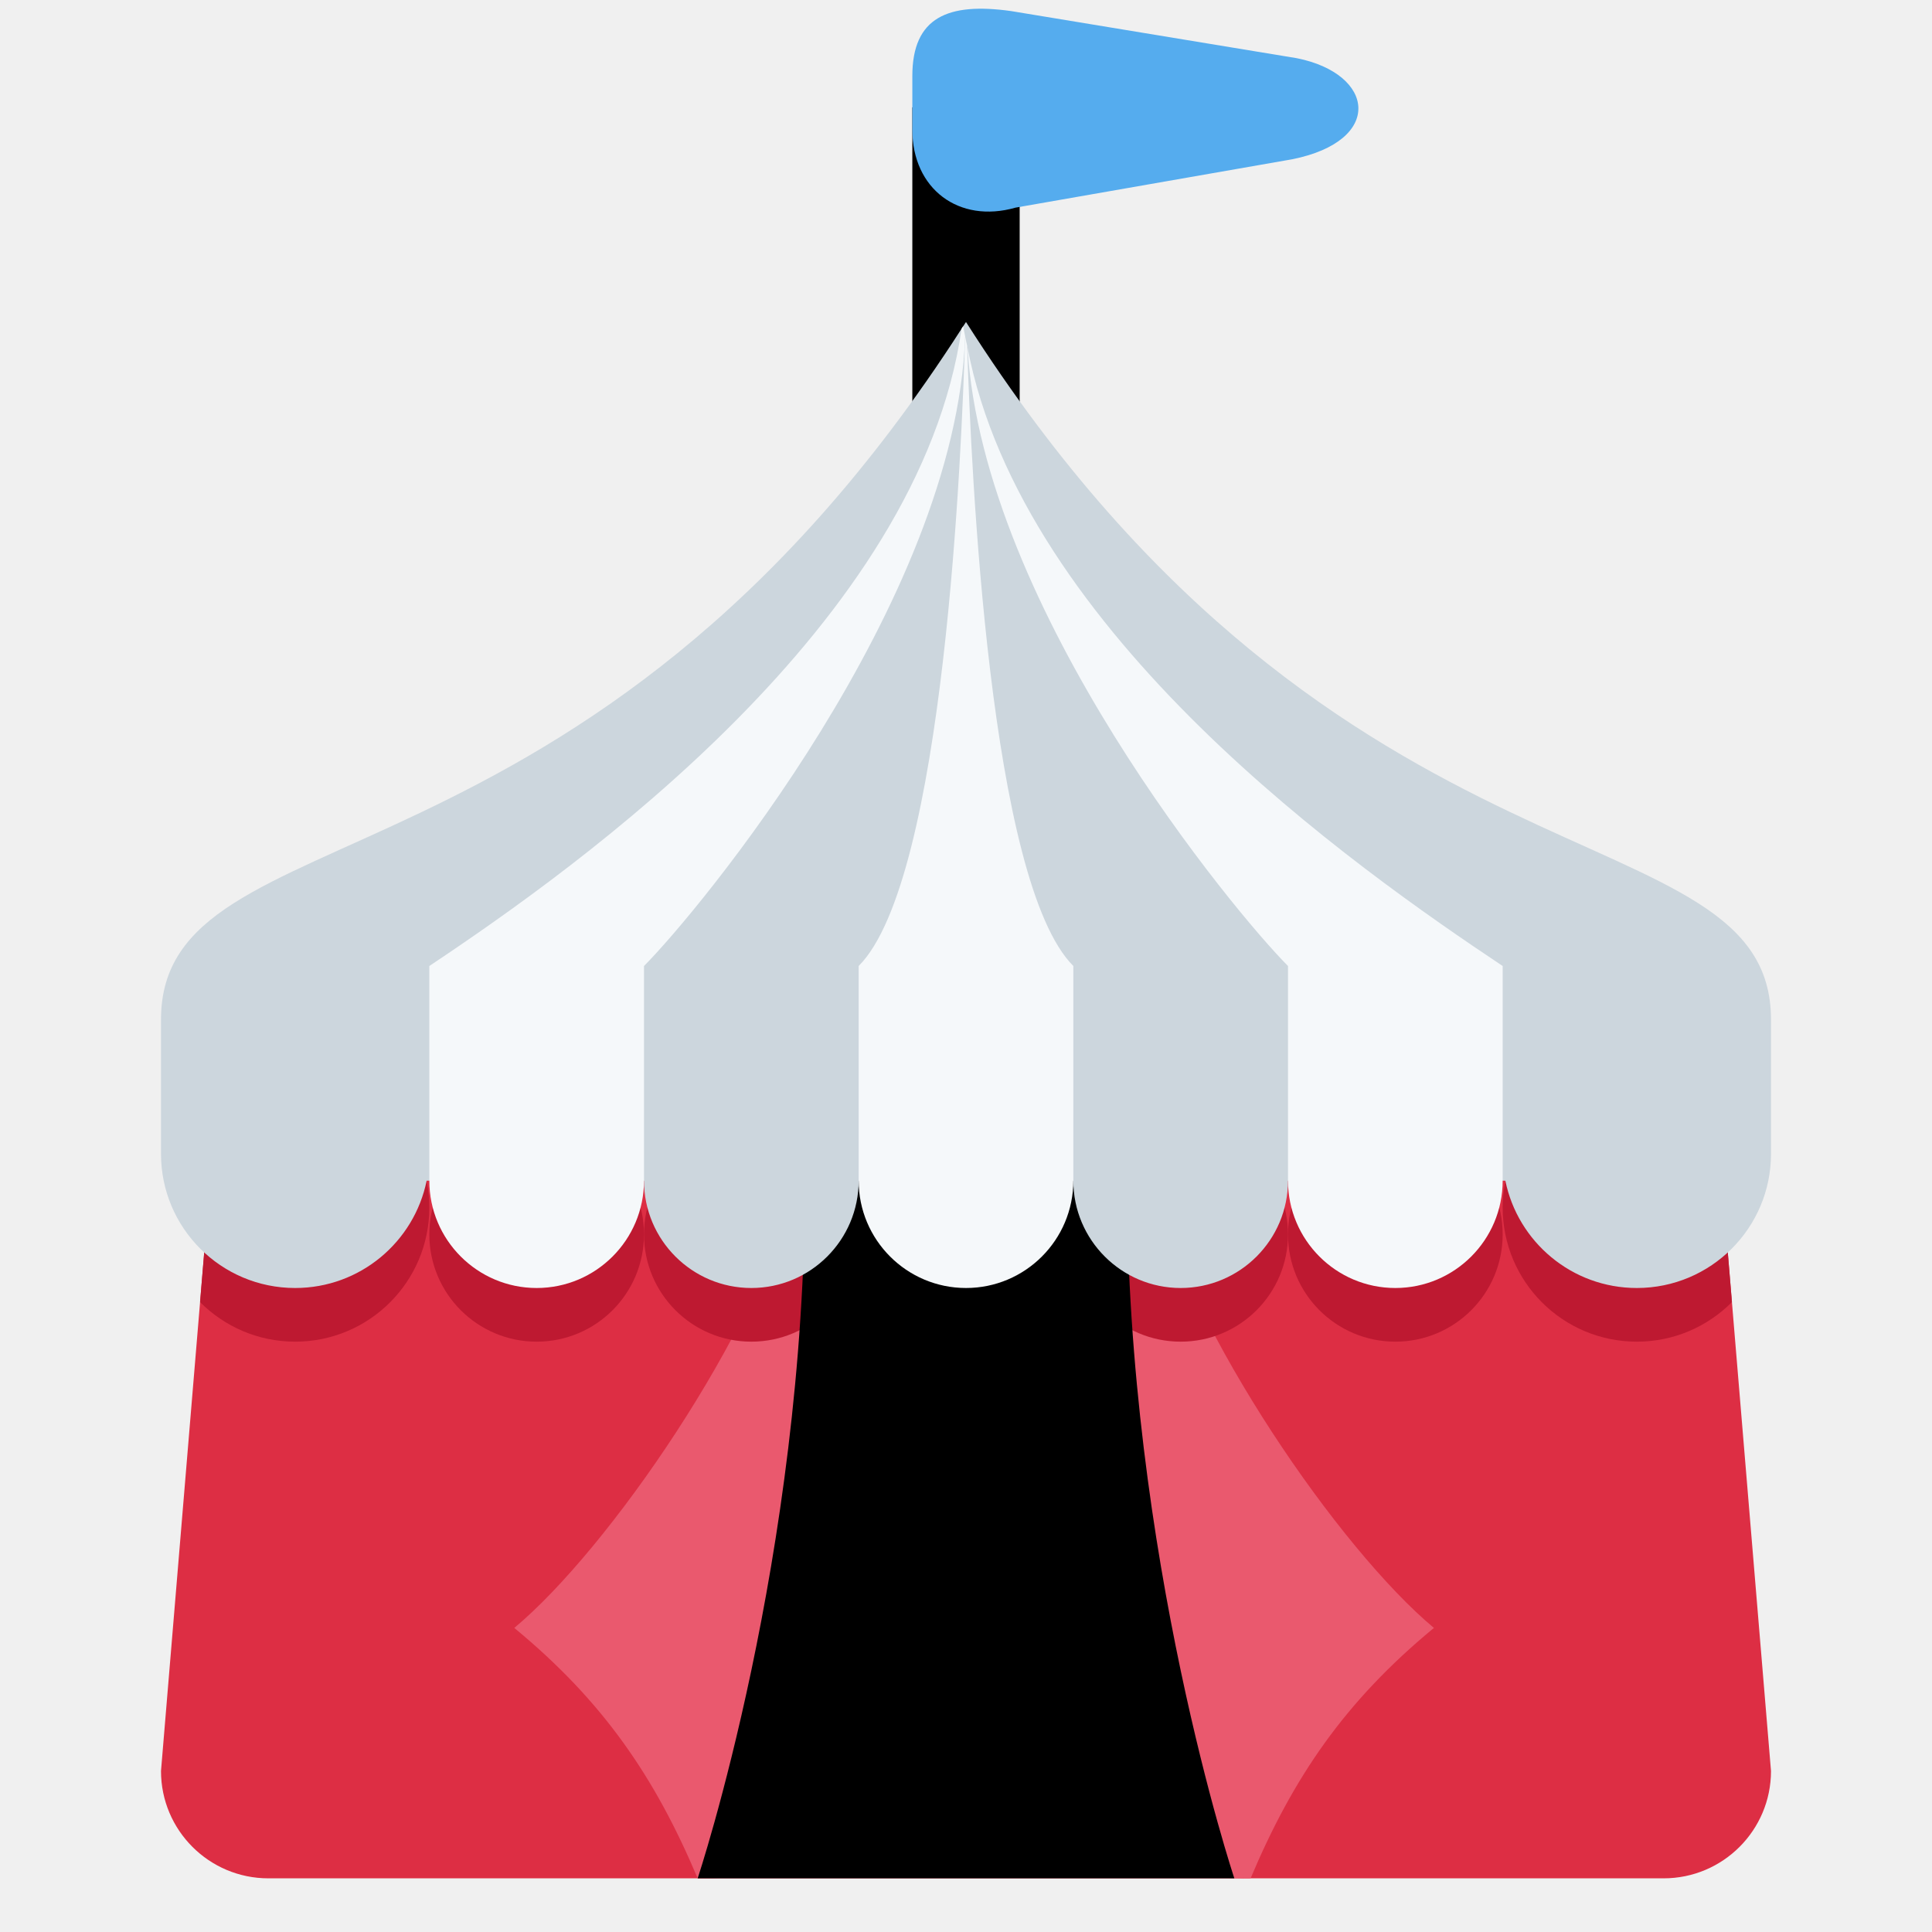
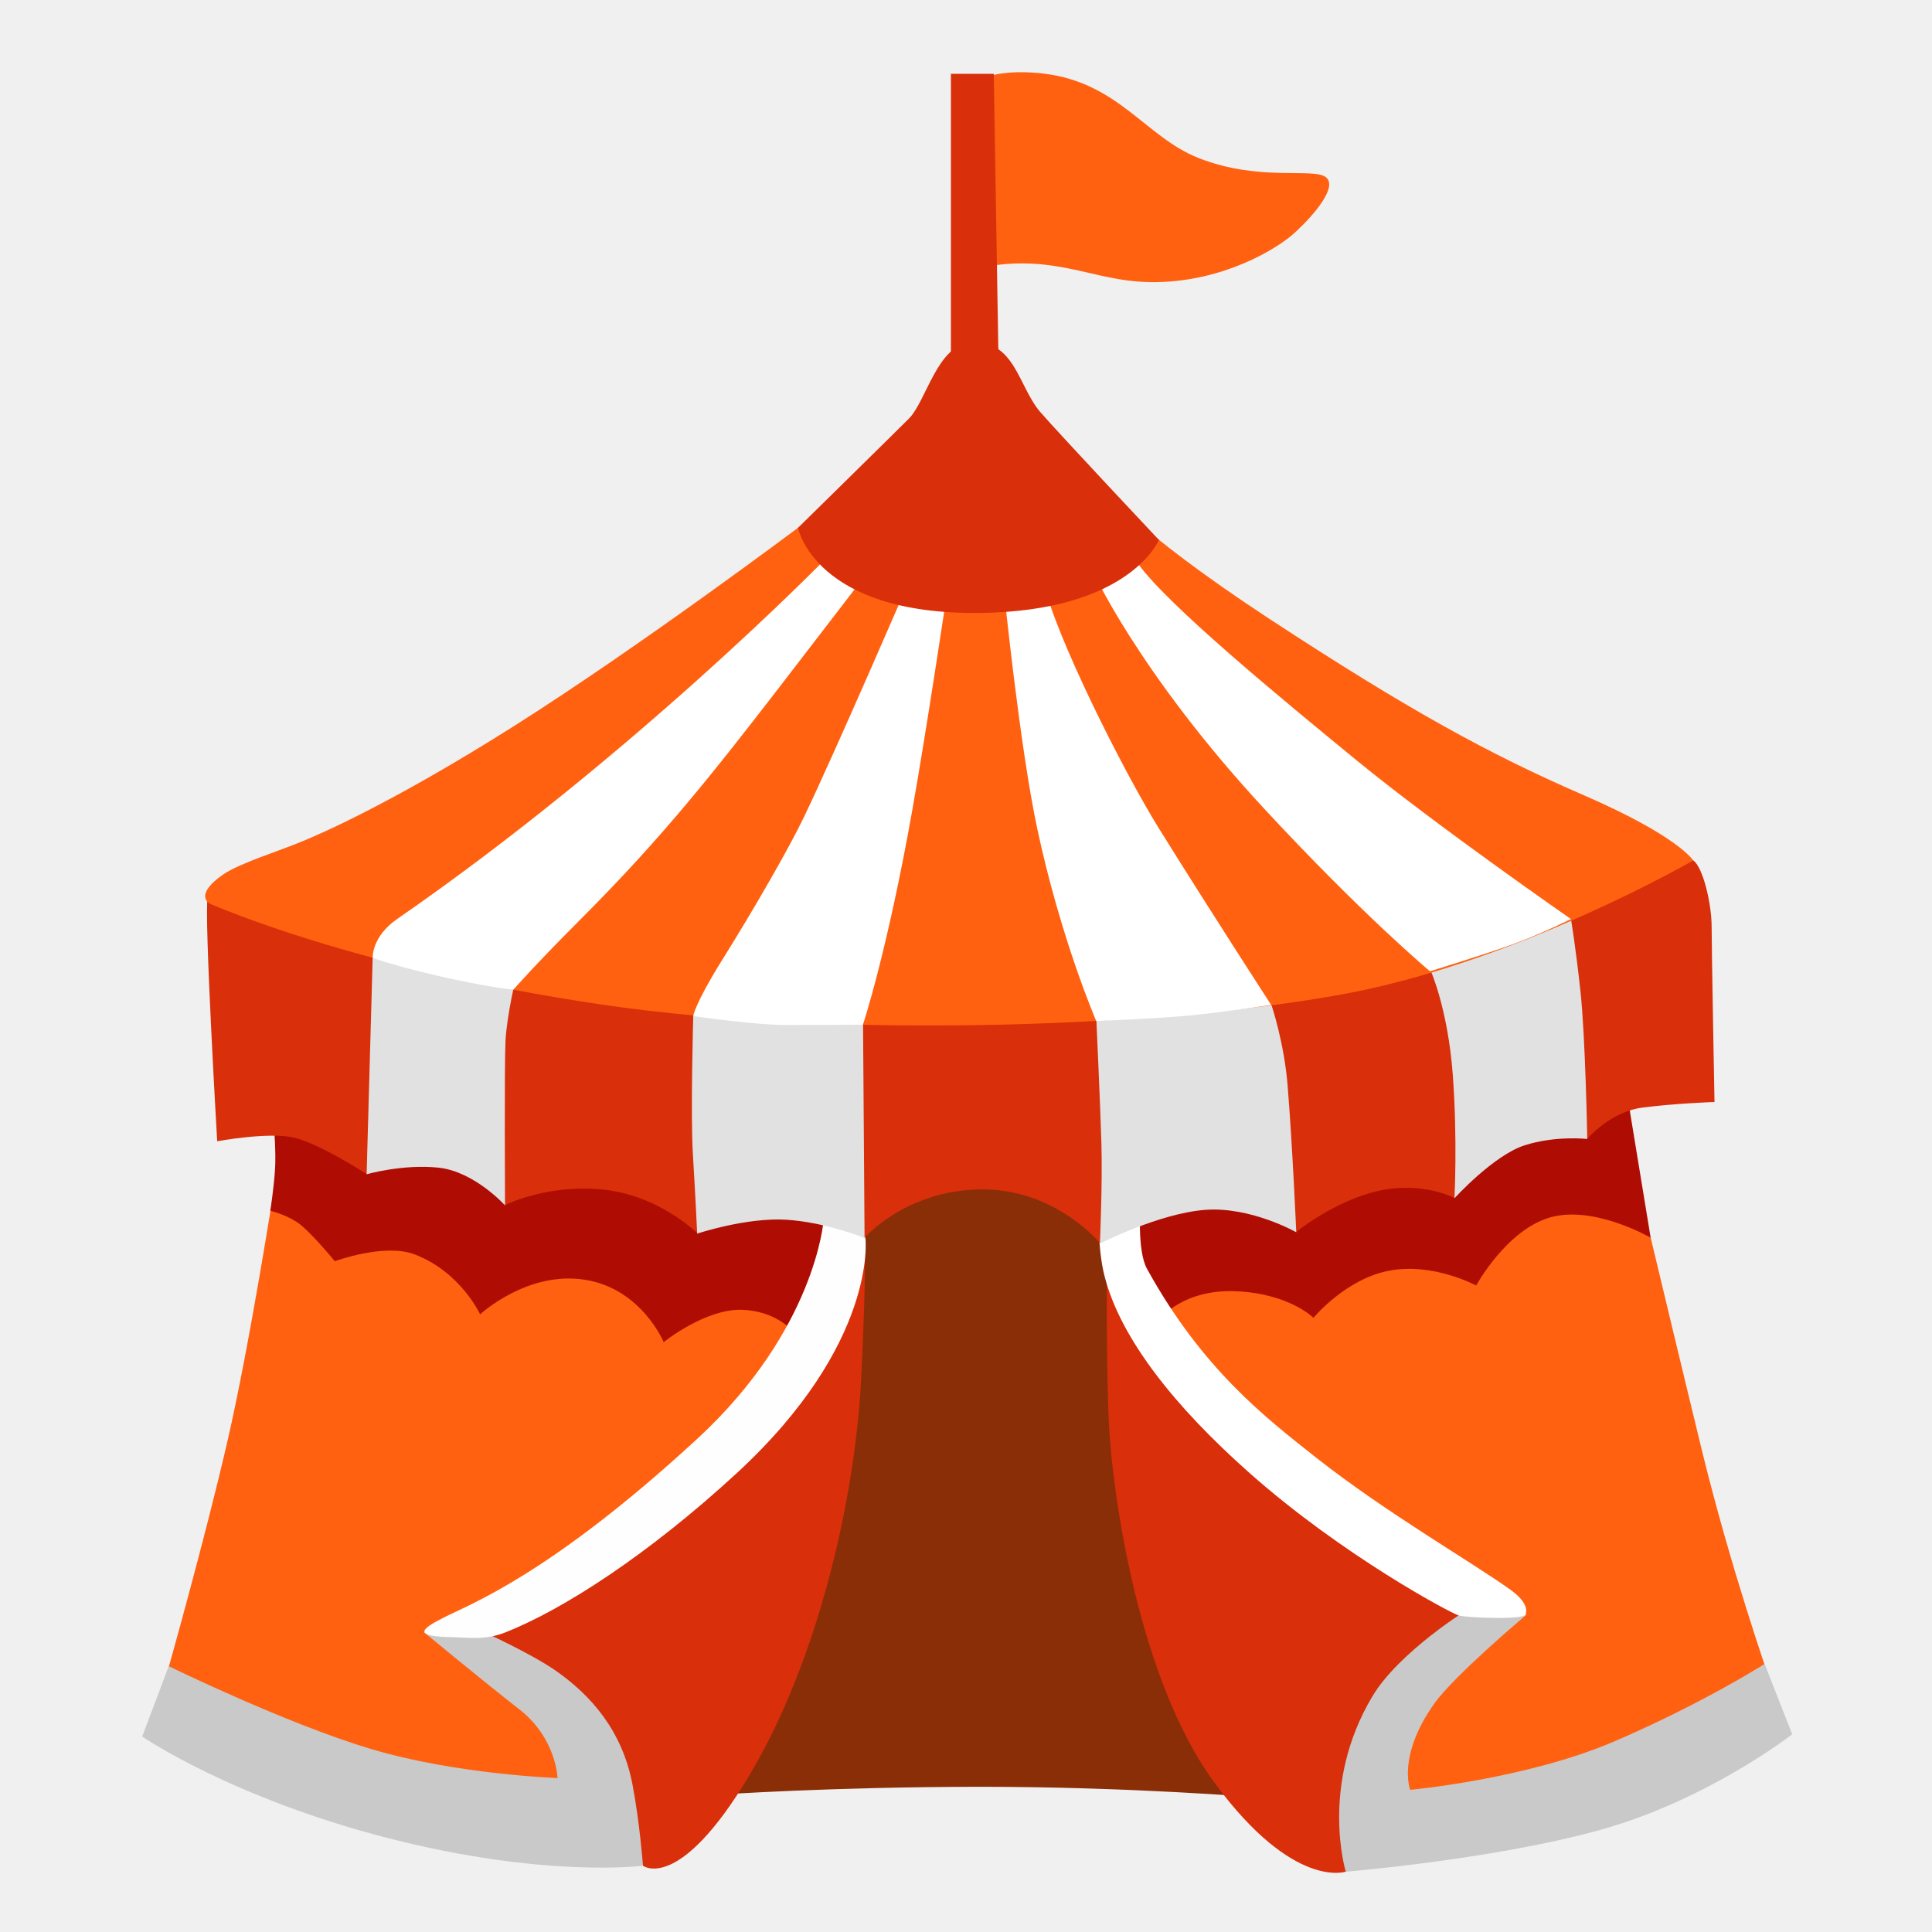
- <svg xmlns="http://www.w3.org/2000/svg" viewBox="0 0 36 36">
-   <path fill="#DD2E44" d="M33 33c0 1.104-.896 2-2 2H5c-1.104 0-2-.896-2-2l1-12h28l1 12z" />
-   <path fill="#EA596E" d="M13 35c-.792-1.875-1.75-3.291-3.417-4.666 1.75-1.459 4.542-5.5 5.25-8.292s2.75 8.125 2.042 10.625S13 35 13 35zm10.303 0c.791-1.875 1.75-3.291 3.416-4.666-1.75-1.459-4.541-5.5-5.25-8.292-.707-2.792-2.75 8.125-2.04 10.625.708 2.5 3.874 2.333 3.874 2.333z" />
-   <path fill="#BE1931" d="M3.728 24.263c.453.455 1.079.737 1.772.737C6.881 25 8 23.881 8 22.5c0-.565-.195-1.081-.511-1.5H4l-.272 3.263zm28.544 0L32 21h-3.489c-.316.419-.511.935-.511 1.5 0 1.381 1.119 2.5 2.5 2.5.693 0 1.319-.282 1.772-.737z" />
-   <circle fill="#BE1931" cx="14" cy="23" r="2" />
-   <circle fill="#BE1931" cx="22" cy="23" r="2" />
-   <circle fill="#BE1931" cx="10" cy="23" r="2" />
-   <circle fill="#BE1931" cx="26" cy="23" r="2" />
-   <path d="M23 35H13s2-6 2-13h6c0 7 2 13 2 13zM17 2h2v7h-2z" />
-   <path fill="#55ACEE" d="M18.838.206C17.667.042 17 .318 17 1.418v1c0 1.1.865 1.753 1.923 1.451l5.154-.901c1.715-.343 1.548-1.593.085-1.884L18.838.206z" />
-   <path fill="#CCD6DD" d="M18 6l-.081.123C10.938 16.981 3 15.015 3 19v2.5C3 22.881 4.119 24 5.5 24c1.21 0 2.218-.859 2.45-2H12c0 1.104.896 2 2 2s2-.896 2-2h4c0 1.104.896 2 2 2s2-.896 2-2h4.05c.232 1.141 1.24 2 2.45 2 1.381 0 2.5-1.119 2.5-2.5V19c0-4-8-2-15-13z" />
-   <g fill="#F5F8FA">
-     <path d="M17.948 6.078l-.03.045C17.132 11.619 10.811 16.126 8 18v4c0 1.104.896 2 2 2s2-.896 2-2v-4c.982-.982 5.813-6.787 5.984-11.732-.01-.064-.027-.126-.036-.19zm.08.398C18.324 11.374 23.031 17.031 24 18v4c0 1.104.896 2 2 2s2-.896 2-2v-4c-2.75-1.833-8.953-6.19-9.972-11.524z" />
-     <path d="M17.984 6.27C17.922 8.346 17.606 16.394 16 18v4c0 1.104.896 2 2 2s2-.896 2-2v-4c-1.564-1.564-1.905-9.241-1.979-11.559-.011-.057-.027-.113-.037-.171z" />
-   </g>
+ <svg xmlns="http://www.w3.org/2000/svg" version="1.1" id="Layer_2" x="0px" y="0px" viewBox="0 0 128 128" style="enable-background:new 0 0 128 128;" xml:space="preserve">
+   <path style="fill:#8A2E08;" d="M79.79,73.18L52.5,72.14l-4.87,46.76c0,0,7.48-0.52,17.38-0.52s18.25,0.7,18.25,0.7L79.79,73.18z" />
+   <path style="fill:#FF6110;" d="M24.9,79.72l-6.68-1.39c0,0-1.64,10.59-3.15,17.15s-4.02,15.43-4.02,15.43l15.88,7.89  c0,0,14.37,1.26,14.62,0.76c0.25-0.5,10.84-25.09,10.84-25.09l2.52-9.46L24.9,79.72z" />
+   <path style="fill:#FF6110;" d="M74.57,84.89l33.28-6.93l1.51,4.03c0,0,2.19,9.16,3.4,14.12c1.95,7.96,4.46,15.09,4.46,15.09  l-14.93,9.24l-15.38-0.5L74.57,84.89z" />
+   <path style="fill:#AF0D03;" d="M18.14,74.38c0,0.23,0.16,1.9,0.08,3.12s-0.31,2.72-0.31,2.72s0.91,0.2,1.75,0.74  c0.84,0.54,2.52,2.6,2.52,2.6s3.28-1.21,5.27-0.46c3.06,1.15,4.36,3.98,4.36,3.98s3.13-2.91,6.96-2.29c3.74,0.6,5.2,4.13,5.2,4.13  s2.81-2.27,5.27-2.14c2.91,0.15,3.98,2.29,3.98,2.29l4.36-8.79l-32.41-5.89H18.14z" />
+   <path style="fill:#C9C9C9;" d="M9.42,115.05l1.76-4.66c0,0,7.8,3.82,13.45,5.5s12.31,1.91,12.31,1.91s-0.08-2.64-2.53-4.55  c-2.45-1.91-6.33-5.12-6.33-5.12l5.3-1.77l2.95-1.18l9.25,11.01l-2.98,7.42c0,0-6.5,0.84-16.89-1.83S9.42,115.05,9.42,115.05z" />
+   <path style="fill:#AF0D03;" d="M73.94,78.74c0.15,0.61,0.08,5.43,0.08,5.43l2.83,3.21c0,0,1.53-1.99,5.05-1.83  c3.52,0.15,5.12,1.76,5.12,1.76s2.14-2.6,5.05-3.13c2.91-0.54,5.73,0.99,5.73,0.99s1.99-3.67,4.89-4.51  c2.91-0.84,6.67,1.34,6.67,1.34l-1.55-9.44L79.3,74.61L73.94,78.74z" />
+   <path style="fill:#C9C9C9;" d="M116.91,110.24l1.83,4.66c0,0-5.58,4.36-12.77,6.35c-7.19,1.99-17.19,2.79-17.19,2.79l-2.92-16.39  l9.86-2.98l5.41,2.31c0,0-4.79,4.03-6.1,5.88c-2.49,3.5-1.6,5.72-1.6,5.72s7.64-0.69,13.53-3.21  C112.86,112.83,116.91,110.24,116.91,110.24z" />
+   <path style="fill:#D92F0A;" d="M31.82,108.02c0,0,3.39,1.52,5.12,2.75c2.14,1.53,4.28,3.82,4.97,7.49c0.48,2.53,0.69,5.35,0.69,5.35  s2.37,1.83,7.03-5.96s7.03-18.58,7.42-26.22c0.38-7.64,0.23-9.4,0.23-9.4L50.4,93.34l-10.17,9.25L31.82,108.02z" />
+   <path style="fill:#FFFEFF;" d="M57.34,82.07c0,0,0.8,6.94-8.55,15.55c-5.81,5.35-11.48,9.03-15.36,10.55  c-1.33,0.52-2.52,0.31-3.36,0.3c-2.74-0.04-2.23-0.51-0.7-1.29c1.8-0.92,7.03-2.83,16.82-11.85c7.83-7.22,8.37-14.44,8.37-14.44  l2.77-1.5V82.07z" />
+   <path style="fill:#D92F0A;" d="M89.16,124c0,0-3.44,1.22-8.64-5.81c-5.2-7.03-6.8-19.49-7.03-23.47  c-0.23-3.98-0.15-11.47-0.15-11.47l9.56,12c0,0,14.83,11.16,14.6,11.24s-4.84,2.98-6.57,5.89C87.4,118.26,89.16,124,89.16,124z" />
+   <path style="fill:#FFFFFF;" d="M72.81,79.94c0,0-0.14,2.62,0.37,4.61c1.07,4.2,4.76,8.74,9.56,13c6.19,5.5,13.38,9.33,13.91,9.48  c0.54,0.15,4.36,0.31,4.43-0.08c0.03-0.13,0.26-0.7-0.99-1.61c-2.57-1.85-8.26-5.11-12.92-8.79c-3.29-2.6-7.51-5.83-11.18-12.49  c-0.67-1.21-0.43-4.27-0.43-4.27L72.81,79.94z" />
+   <path style="fill:#D92F0A;" d="M21.97,57.28c0,0-7.96,1.04-8.21,2.17c-0.25,1.14,0.63,16.16,0.63,16.16s3.35-0.62,5.04-0.25  s4.87,2.43,4.87,2.43l5.33-3.28l3.84,5.33c0,0,2.71-1.4,6.46-1.03s6.27,2.9,6.27,2.9l5.24-4.31l5.85,4.6c0,0,2.67-3.11,7.63-3.2  c4.96-0.09,7.96,3.56,7.96,3.56l6.55-5.71l6.46,4.96c0,0,2.53-2.06,5.43-2.71c2.9-0.66,5.05,0.47,5.05,0.47l4.12-7.3l4.68,3.37  c0,0,1.5-1.78,3.65-2.06s4.77-0.37,4.77-0.37s-0.19-10.11-0.19-11.61c0-1.5-0.56-3.93-1.22-4.4s-6.55-1.78-6.55-1.78L21.97,57.28z" />
+   <path style="fill:#E1E1E1;" d="M32.5,61.65l-7.81,1.81l-0.4,14.34c0,0,2.38-0.69,4.76-0.44s4.41,2.5,4.41,2.5s-0.05-9.32,0.03-10.89  s0.69-4.55,1.02-5.12C34.84,63.27,32.5,61.65,32.5,61.65z" />
+   <path style="fill:#E1E1E1;" d="M53.06,64.7l-7.13,2.61c0,0-0.19,6.6-0.02,9.23c0.16,2.63,0.28,5.19,0.28,5.19s3.25-1.08,5.89-0.92  c2.63,0.16,5.2,1.21,5.2,1.21l-0.1-14.12L53.06,64.7z" />
+   <path style="fill:#E1E1E1;" d="M72.64,67.66c0,0,0.25,5.35,0.33,8.06c0.08,2.71-0.1,6.67-0.1,6.67s3.88-1.98,6.93-2.23  c3.04-0.25,6.08,1.48,6.08,1.48s-0.24-5.59-0.57-9.7c-0.23-2.87-1.07-5.35-1.07-5.35l-7.81-4.19L72.64,67.66z" />
+   <path style="fill:#E1E1E1;" d="M96.36,79.39c0,0,2.59-2.85,4.65-3.51c2.06-0.66,4.15-0.42,4.15-0.42s-0.12-6.73-0.45-9.78  c-0.33-3.04-0.63-4.79-0.63-4.79l-9.56-4.09l0.27,7.52c0,0,1.13,2.51,1.46,6.87C96.57,75.55,96.36,79.39,96.36,79.39z" />
+   <path style="fill:#FF6110;" d="M64.42,29.82l-11.54,5.14c0,0-10.49,7.87-18.79,13.12s-13.07,7.25-14.06,7.66  c-1.58,0.66-4.14,1.44-5.25,2.2c-1.84,1.28-1.07,1.88-0.77,1.98s9.48,4.21,25.75,6.62s38.39,1.43,49.73-0.77  c11.33-2.2,22.69-8.76,22.69-8.76s-0.95-1.59-7.24-4.32c-6.3-2.73-11.65-5.67-20.78-11.65s-11.33-8.92-11.33-8.92L64.42,29.82z" />
+   <path style="fill:#FFFFFF;" d="M54.66,37.06c0,0-12.7,13.01-28.34,23.82c-1.71,1.18-1.63,2.58-1.63,2.58s1.26,0.48,4.36,1.2  c3.15,0.73,4.96,0.91,4.96,0.91s1.43-1.64,4.48-4.69c5.46-5.46,8.85-9.79,13.12-15.32c2.83-3.67,6.2-8.07,6.2-8.07L54.66,37.06z" />
+   <path style="fill:#FFFFFF;" d="M60.12,38.74c0,0-4.62,10.7-6.82,15.32c-1.04,2.17-3.36,6.19-5.46,9.55  c-1.83,2.93-1.91,3.71-1.91,3.71s4.11,0.59,6.1,0.59c1.99,0,5.14-0.02,5.14-0.02s1.58-4.71,3.26-14.15  c0.98-5.49,2.41-15.11,2.41-15.11L60.12,38.74z" />
+   <path style="fill:#FFFFFF;" d="M66.52,39.16c0,0,1.04,10.31,2.2,15.74c1.57,7.35,3.91,12.75,3.91,12.75s3.96-0.16,6.16-0.37  c2.2-0.21,5.43-0.7,5.43-0.7s-3.78-5.82-7.43-11.68c-2.41-3.88-6.93-12.91-7.66-16.37C68.51,35.55,66.52,39.16,66.52,39.16z" />
+   <path style="fill:#FFFFFF;" d="M72.18,37.27c0,0.31,3.32,7.39,11.54,16.27c6.61,7.14,11.02,10.81,11.02,10.81s3.77-1.16,5.46-1.78  c1.99-0.73,3.88-1.68,3.88-1.68s-8.92-6.19-14.17-10.49c-5.25-4.3-12.49-10.28-14.48-13.01C73.44,34.65,72.18,37.27,72.18,37.27z" />
+   <path style="fill:#D92F0A;" d="M64.31,22.69c-2.21,0.16-2.94,3.88-4.09,5.04c-1.15,1.15-7.35,7.24-7.35,7.24s1.1,5.75,12.02,5.64  c9.99-0.11,11.89-4.84,11.89-4.84s-6.38-6.78-7.85-8.46C67.46,25.62,67.25,22.48,64.31,22.69z" />
+   <path style="fill:#FF6110;" d="M64.68,17.83c0,0,1.89-0.6,4.58-0.29c2.74,0.32,4.56,1.21,7.41,1.15c4.36-0.08,7.87-2.13,9.13-3.29  s2.87-3.04,2.03-3.67c-0.84-0.63-4.42,0.32-8.42-1.26c-3.53-1.39-5.3-5.02-10.31-5.6c-4.31-0.49-5.57,1.28-5.57,1.28L64.68,17.83z" />
+   <polygon style="fill:#D92F0A;" points="63,4.89 63,24.56 66.15,23.72 65.84,4.89 " />
</svg>
